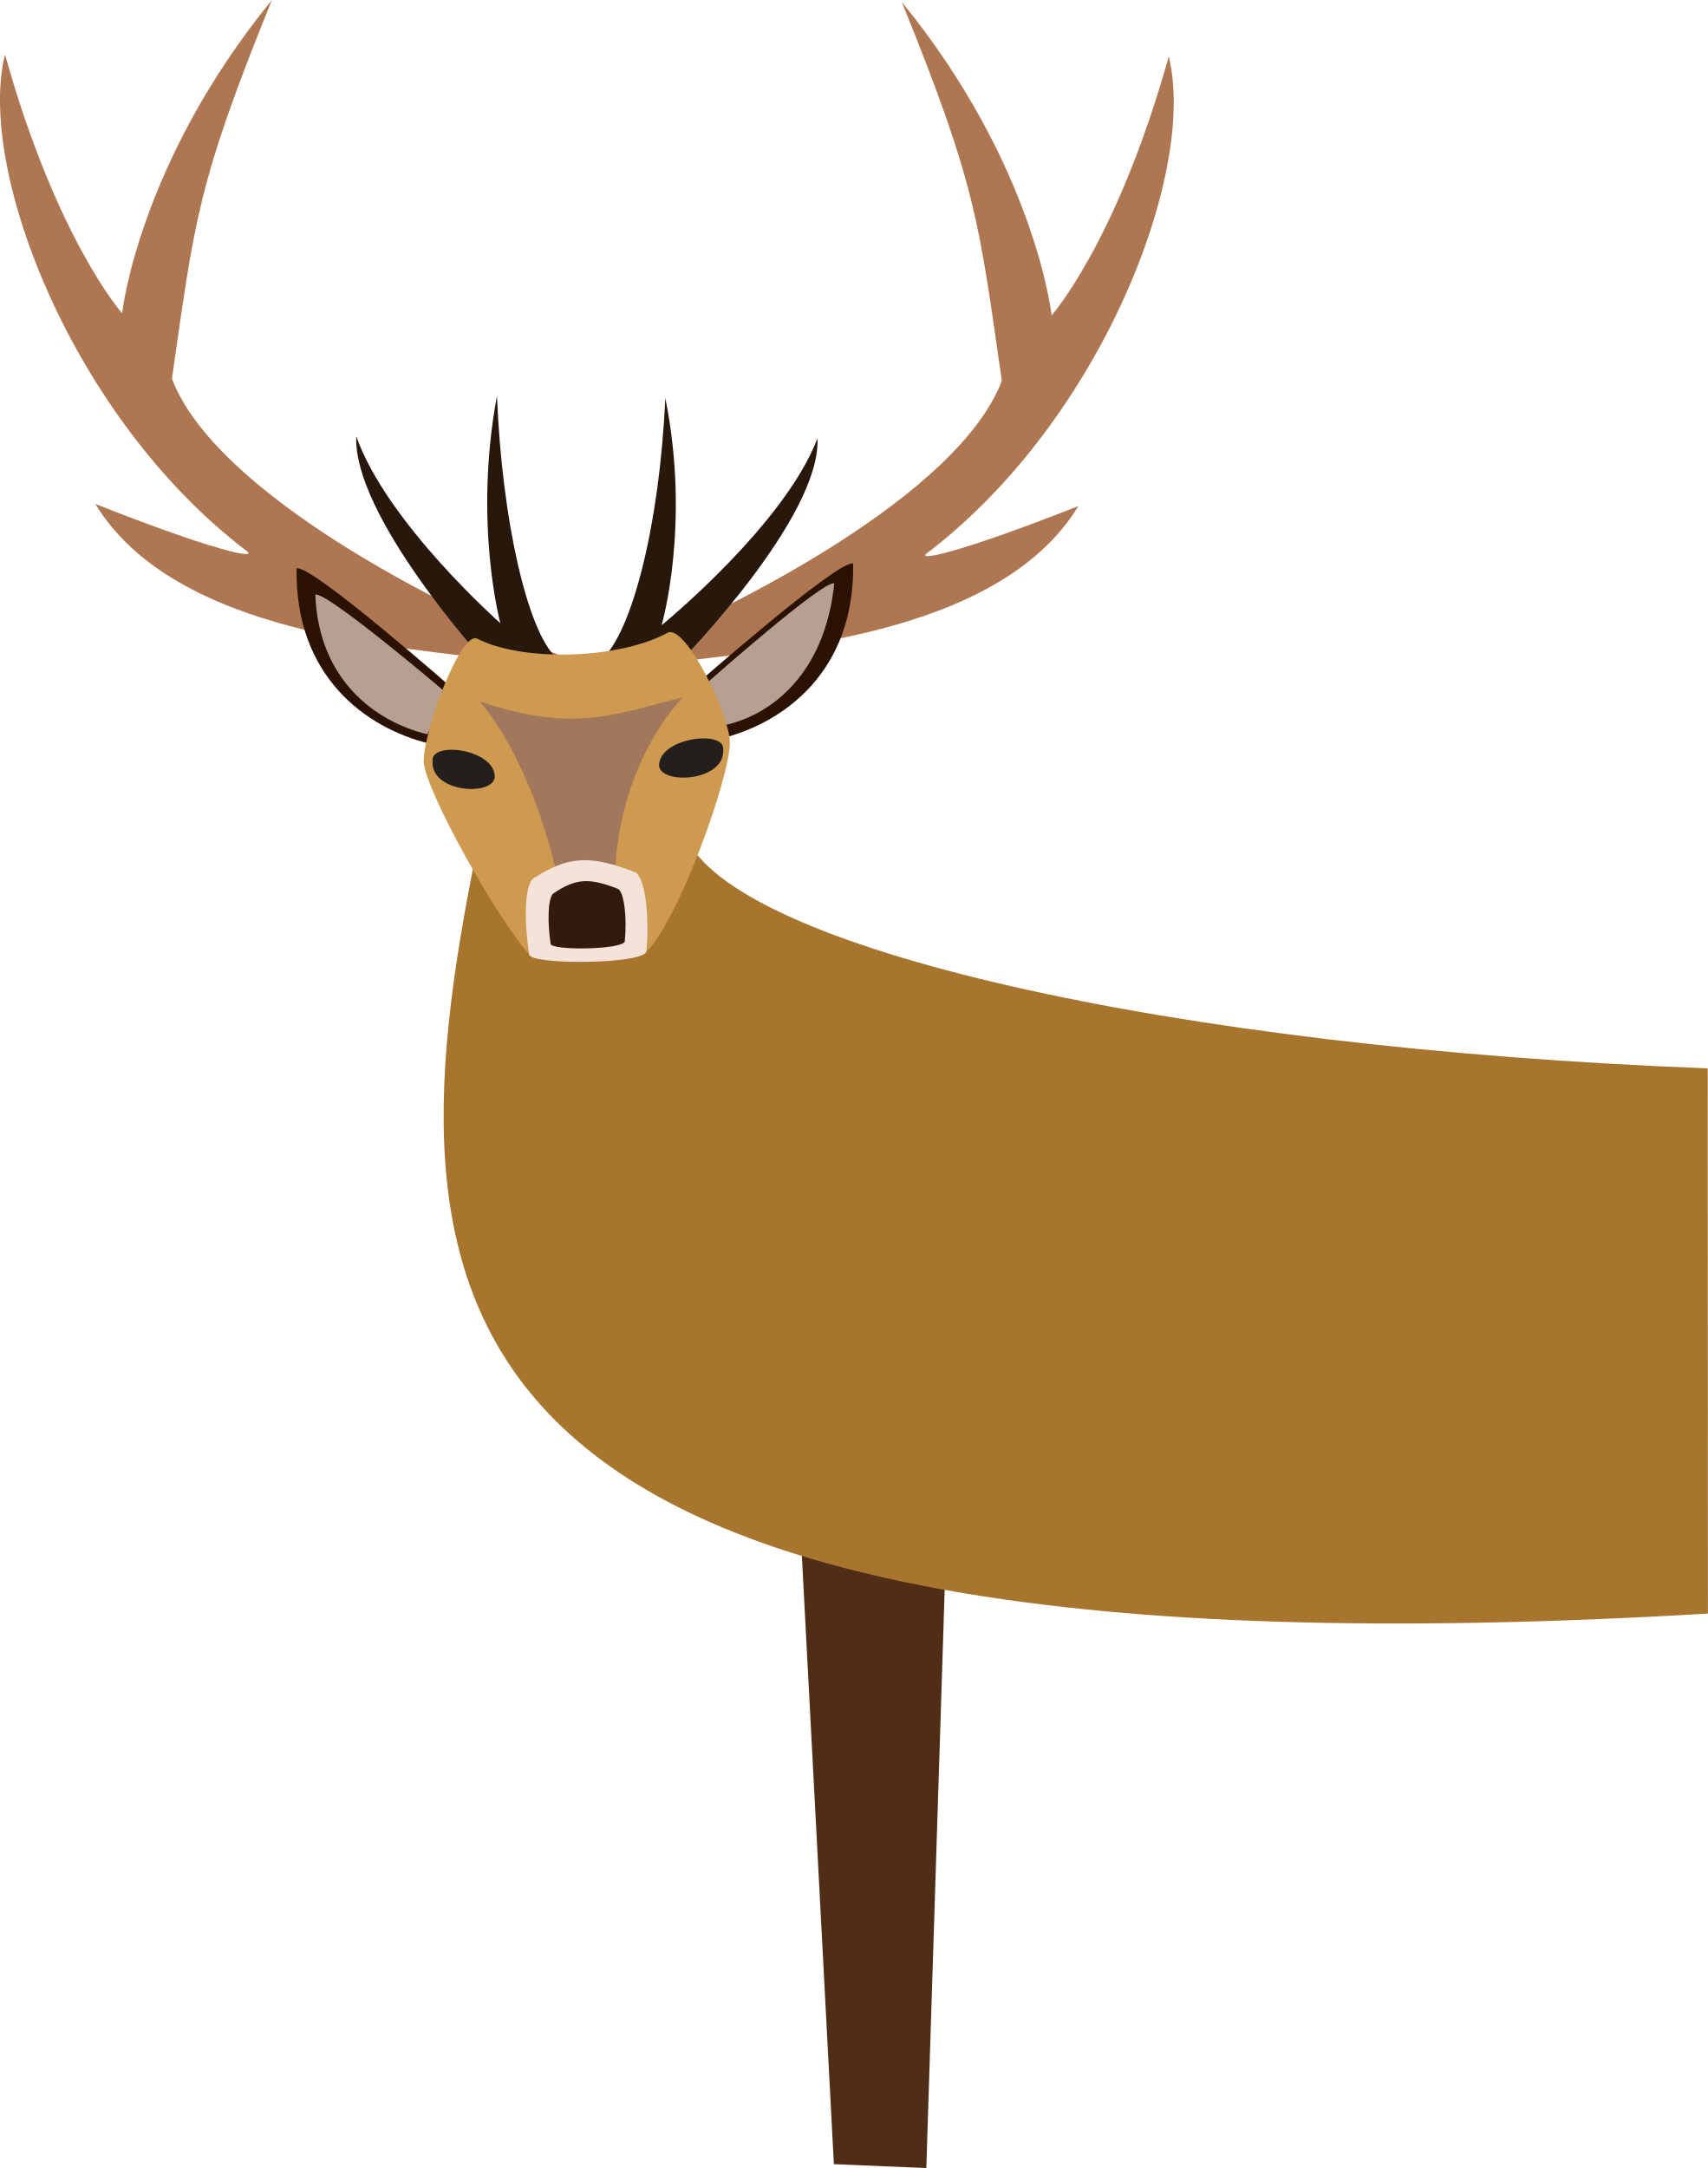
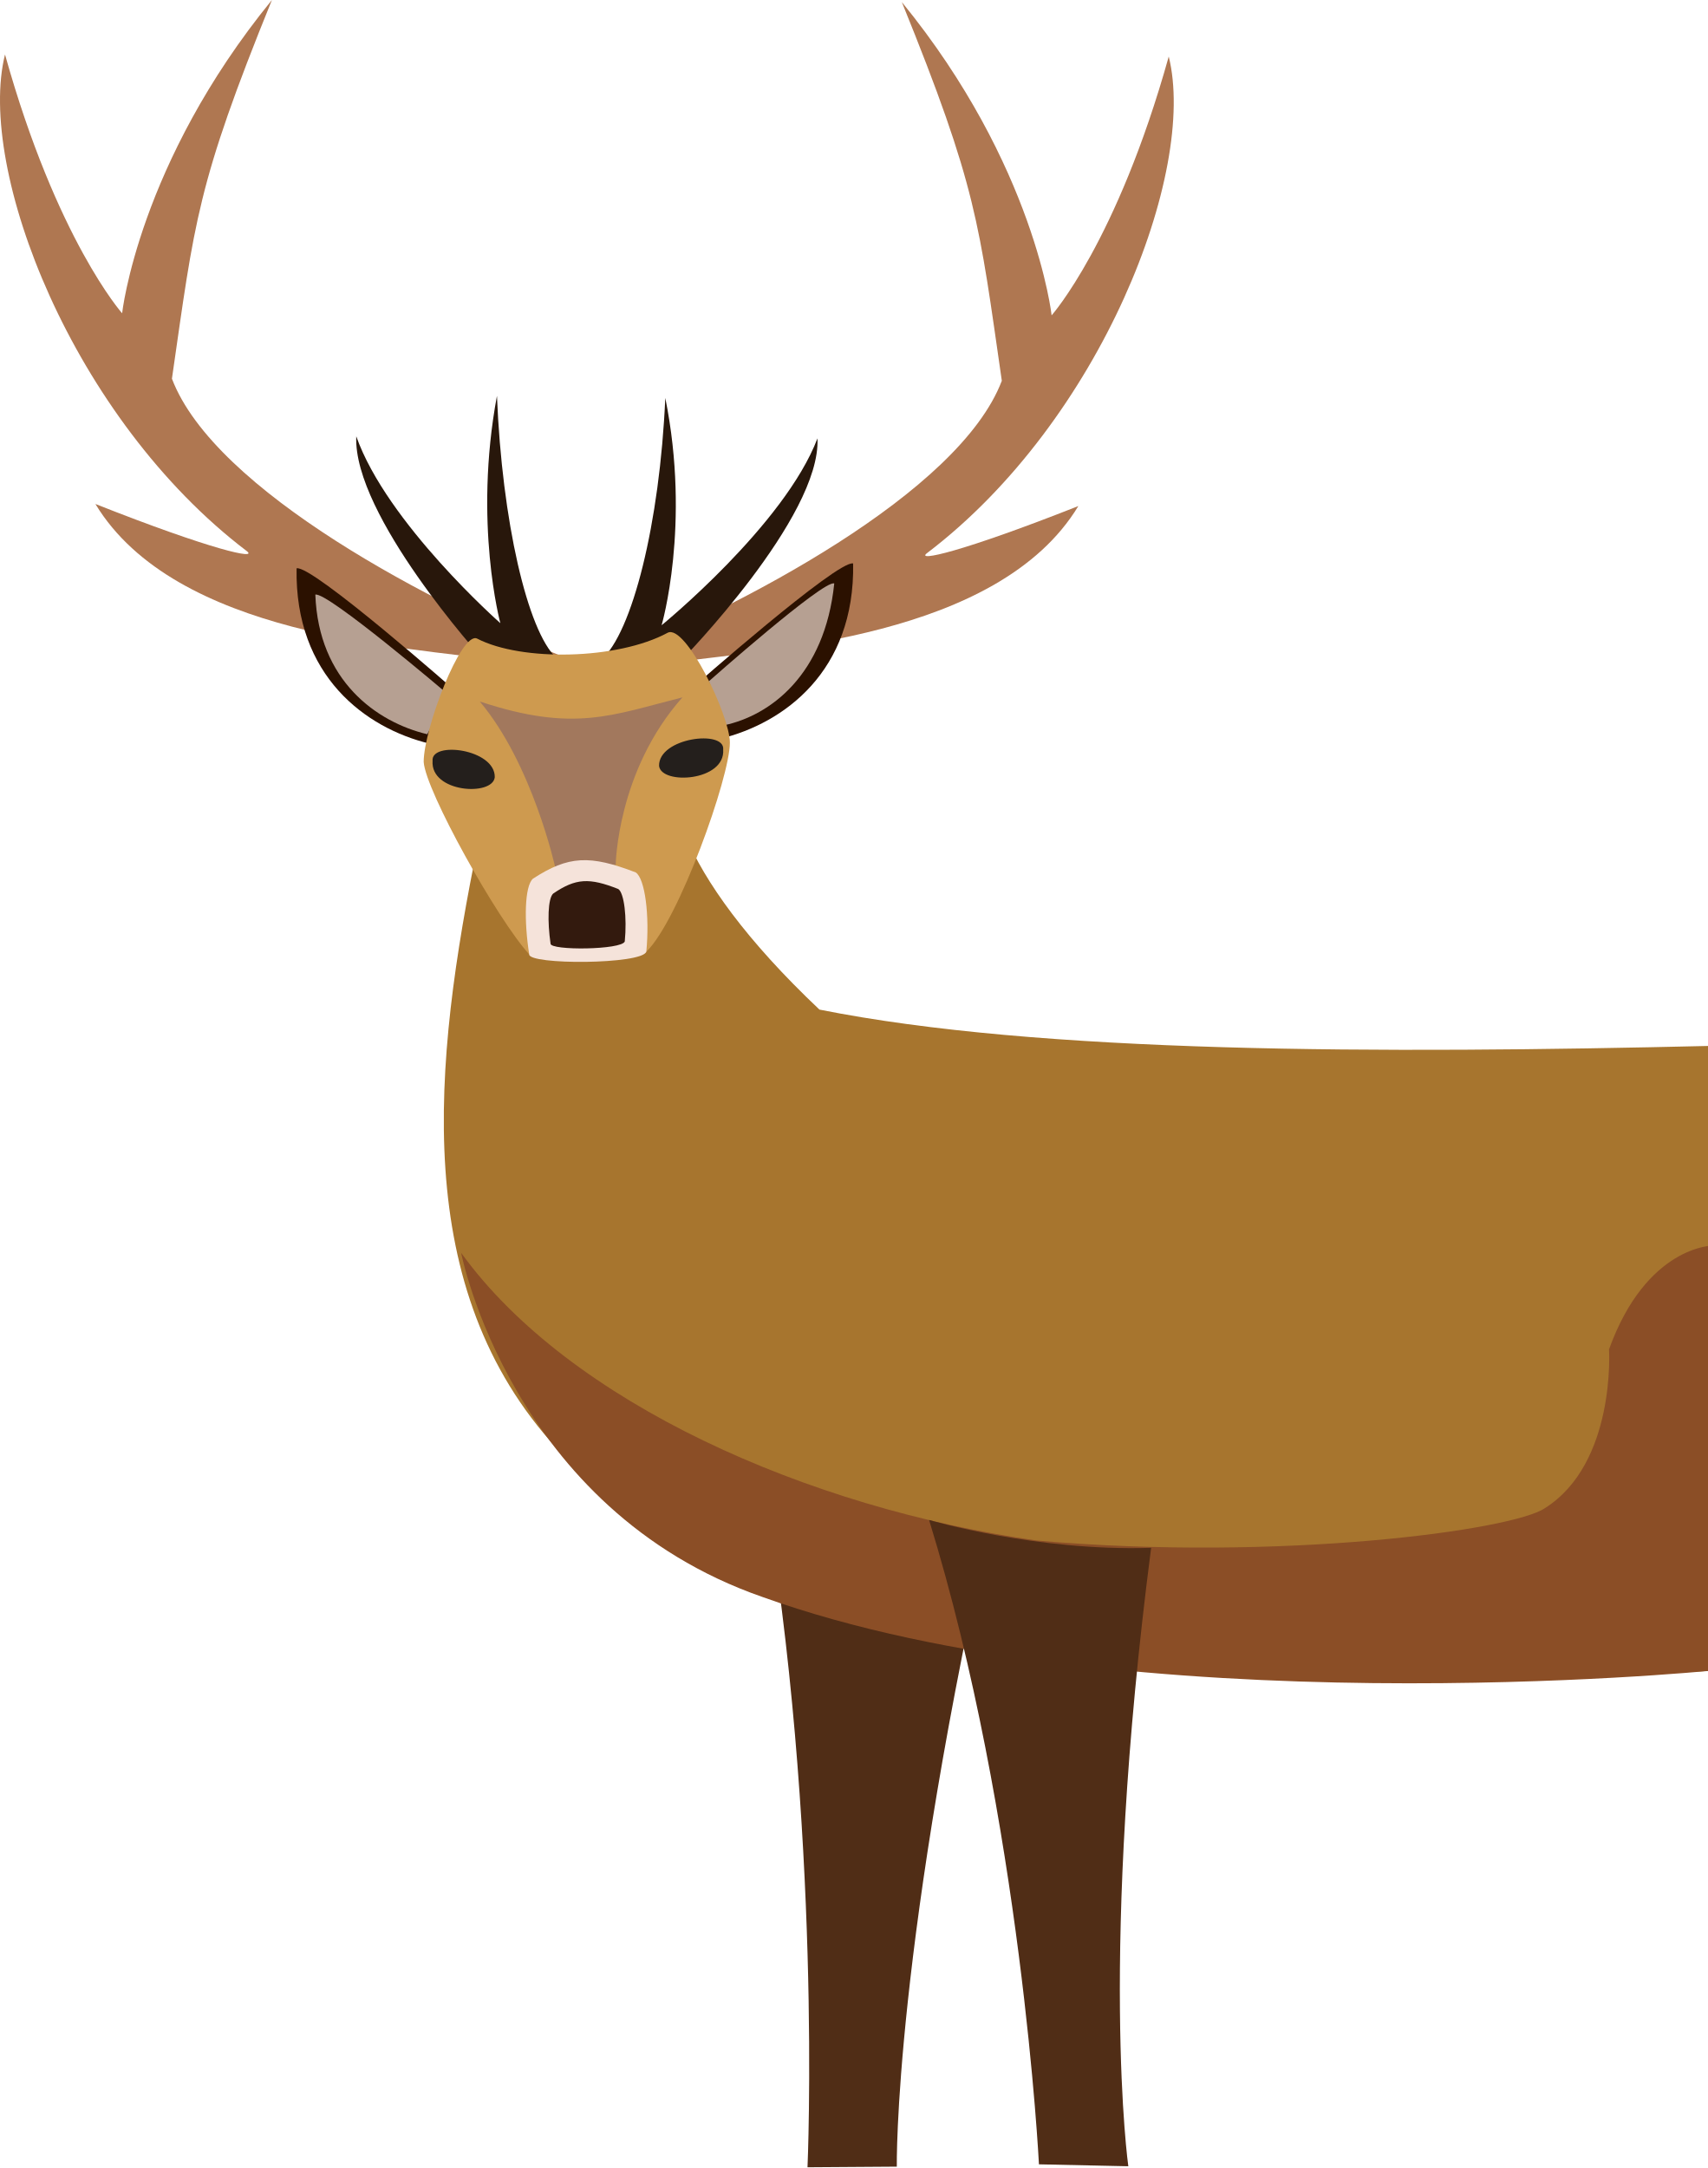
<svg xmlns="http://www.w3.org/2000/svg" width="1e3mm" height="1269.1mm" version="1.1" viewBox="0 0 1e3 1269.1">
-   <g transform="translate(227.54 731.72)">
-     <path d="m238.15 106.66 22.552 428.48 54.124 2.255 13.531-426.23z" fill="#502d16" />
-     <path d="m50.071-226.72c-51.869 261.99-38.661 484.49 722.39 439.56l-0.119-319.17c-315.68-11.917-571.4-70.718-598.46-136.12z" fill="#a7752e" />
-     <path d="m166.06-343.83c56.555-8.012 190.91-14.295 237.78-91.66-68.57 27.109-95.524 32.819-88.584 27.544 102.11-77.605 158.28-223.59 141.51-290.67-30.298 108.44-68.57 151.49-68.57 151.49s-9.568-87.705-87.705-183.38c44.001 108.32 45.174 129.14 58.542 221.68-24.9 65.558-153.08 132.71-234.61 165z" fill="#af7751" />
-     <path d="m177.26-328.59s85.696-75.548 94.717-73.293c1.128 63.145-40.593 93.589-77.803 102.61z" fill="#2b1100" />
-     <path d="m124.42-345.43c18.25-15.786 34.353-80.058 37.574-153.35 15.03 74.42-2.147 133.05-2.147 133.05s71.927-58.634 91.251-109.38c2.147 46.231-79.442 129.67-79.442 129.67z" fill="#28170b" />
-     <path d="m187.55-332.96s67.308-59.611 73.373-57.216c-5.522 53.692-37.657 77.333-64.507 83.016z" fill="#b6a092" />
-     <path d="m66.097-345.04c-56.555-8.012-190.91-14.295-237.78-91.66 68.57 27.109 95.524 32.819 88.584 27.544-102.11-77.605-158.28-223.59-141.51-290.67 30.298 108.44 68.57 151.49 68.57 151.49s9.568-87.705 87.705-183.38c-44.001 108.32-45.174 129.14-58.542 221.68 24.9 65.558 153.08 132.71 234.61 165z" fill="#af7751" />
-     <path d="m40.834-325.75s-85.696-75.548-94.717-73.293c-1.128 63.145 40.593 93.589 77.803 102.61z" fill="#2b1100" />
-     <path d="m34.617-325.41s-70.547-60.071-77.529-58.235c1.866 50.478 35.935 74.66 65.532 81.732z" fill="#b6a092" />
-     <path d="m98.17-346.63c-16.872-15.786-31.76-80.058-34.737-153.35-13.895 74.42 1.985 133.05 1.985 133.05s-66.497-58.634-84.361-109.38c-1.985 46.231 73.444 129.67 73.444 129.67z" fill="#28170b" />
-     <path d="m20.527-285.74c1.042 16.914 43.189 92.366 61.781 112.66l68.568-1.531c18.848-18.041 48.937-102.11 48.937-122.41 0-15.786-26.059-69.91-36.483-64.272-29.186 15.786-85.473 16.914-111.53 3.383-9.381-4.51-31.271 52.996-31.271 72.165z" fill="#ce9a4f" />
-     <path d="m62.146-276.72c0.36-16.578-37.551-21.365-36.415-9.584-1.285 18.605 35.13 20.86 36.415 9.584z" fill="#241f1c" />
-     <path d="m158.35-283.37c-0.371-16.578 38.712-21.365 37.541-9.584 1.325 18.605-36.216 20.86-37.541 9.584z" fill="#241f1c" />
-     <path d="m53.364-321.1c30.956 36.677 44.223 97.273 44.223 97.273l35.379-1.595s0.737-55.015 39.064-98.07c-41.275 10.365-63.387 20.73-118.67 2.392z" fill="#a2785d" />
-     <path d="m84.495-217.35c20.806-13.537 33.38-13.978 60.162-3.685 5.456 3.521 8.253 25.345 6.218 46.425-2.526 7.551-69.009 7.785-68.568 1.531-3.075-19.54-2.731-39.92 2.188-44.271z" fill="#f5e3da" />
-     <path d="m96.345-208.63c13.224-9.036 21.193-9.378 38.132-2.677 3.447 2.307 5.152 16.73 3.799 30.68-1.623 5.005-43.75 5.424-43.451 1.286-1.889-12.912-1.609-26.392 1.52-29.289z" fill="#331a0e" />
-   </g>
+   <path d="m446.5 866.24c35.163 204.03 26.302 402.43 26.302 402.43l52.287-0.361s-2.044-128.43 58.133-392.15z" fill="#502d16" />
+   <path d="m277.61 505c-51.869 261.99-37.637 517.98 723.41 473.05l1.784-365.83c-195.88 4.647-394.12 4.536-523-21.224-42.825-40.451-67.364-75.083-78.386-101.72z" fill="#a7752e" />
+   <path d="m393.6 387.89c56.555-8.012 190.91-14.295 237.78-91.66-68.57 27.109-95.524 32.819-88.584 27.544 102.11-77.605 158.28-223.59 141.51-290.67-30.298 108.44-68.57 151.49-68.57 151.49s-9.568-87.705-87.705-183.38c44.001 108.32 45.174 129.14 58.542 221.68-24.9 65.558-153.08 132.71-234.61 165z" fill="#af7751" />
+   <path d="m404.8 403.13s85.696-75.548 94.717-73.293c1.128 63.145-40.593 93.589-77.803 102.61z" fill="#2b1100" />
+   <path d="m351.96 386.29c18.25-15.786 34.353-80.058 37.574-153.35 15.03 74.42-2.147 133.05-2.147 133.05s71.927-58.634 91.251-109.38c2.147 46.231-79.442 129.67-79.442 129.67z" fill="#28170b" />
+   <path d="m415.09 398.76s67.308-59.611 73.373-57.216c-5.522 53.692-37.657 77.333-64.507 83.016z" fill="#b6a092" />
+   <path d="m293.64 386.68c-56.555-8.012-190.91-14.295-237.78-91.66 68.57 27.109 95.524 32.819 88.584 27.544-102.11-77.605-158.28-223.59-141.51-290.67 30.298 108.44 68.57 151.49 68.57 151.49s9.568-87.705 87.705-183.38c-44.001 108.32-45.174 129.14-58.542 221.68 24.9 65.558 153.08 132.71 234.61 165z" fill="#af7751" />
+   <path d="m268.37 405.97s-85.696-75.548-94.717-73.293c-1.128 63.145 40.593 93.589 77.803 102.61z" fill="#2b1100" />
+   <path d="m262.16 406.31s-70.547-60.071-77.529-58.235c1.866 50.478 35.935 74.66 65.532 81.732z" fill="#b6a092" />
+   <path d="m325.71 385.09c-16.872-15.786-31.76-80.058-34.737-153.35-13.895 74.42 1.985 133.05 1.985 133.05s-66.497-58.634-84.361-109.38c-1.985 46.231 73.444 129.67 73.444 129.67z" fill="#28170b" />
+   <path d="m248.07 445.98c1.042 16.914 43.189 92.366 61.781 112.66l68.568-1.531c18.848-18.041 48.937-102.11 48.937-122.41 0-15.786-26.059-69.91-36.483-64.272-29.186 15.786-85.473 16.914-111.53 3.383-9.381-4.51-31.271 52.996-31.271 72.165z" fill="#ce9a4f" />
+   <path d="m289.69 455c0.36-16.578-37.551-21.365-36.415-9.584-1.285 18.605 35.13 20.86 36.415 9.584z" fill="#241f1c" />
+   <path d="m385.89 448.35c-0.371-16.578 38.712-21.365 37.541-9.584 1.325 18.605-36.216 20.86-37.541 9.584z" fill="#241f1c" />
+   <path d="m280.9 410.62c30.956 36.677 44.223 97.273 44.223 97.273l35.379-1.595s0.737-55.015 39.064-98.07c-41.275 10.365-63.387 20.73-118.67 2.392z" fill="#a2785d" />
+   <path d="m312.04 514.37c20.806-13.537 33.38-13.978 60.162-3.685 5.456 3.521 8.253 25.345 6.218 46.425-2.526 7.551-69.009 7.785-68.568 1.531-3.075-19.54-2.731-39.92 2.188-44.271z" fill="#f5e3da" />
+   <path d="m323.88 523.09c13.224-9.036 21.193-9.378 38.132-2.677 3.447 2.307 5.152 16.73 3.799 30.68-1.623 5.005-43.75 5.424-43.451 1.286-1.889-12.912-1.609-26.392 1.52-29.289z" fill="#331a0e" />
+   <path d="m269.99 733.36c63.355 87.763 203.33 149.53 336.9 168.43 143.27 12.501 278.95-6.08 297.65-18.937 41.718-26.348 37.56-92.985 37.56-92.985 21.957-60.747 60.757-60.734 60.757-60.734l-1.836 248.92s-340.93 33.613-554.64-43.236c-147.23-51.23-176.39-201.45-176.39-201.45z" fill="#8b4e26" />
+   <path d="m543.98 889.74c54.259 175.94 64.336 377.21 64.336 377.21l52.323 1.127s-17.545-123.86 13.371-362.02c-67.226 2.225-130.03-16.314-130.03-16.314z" fill="#502d16" stroke-width=".923" />
</svg>
